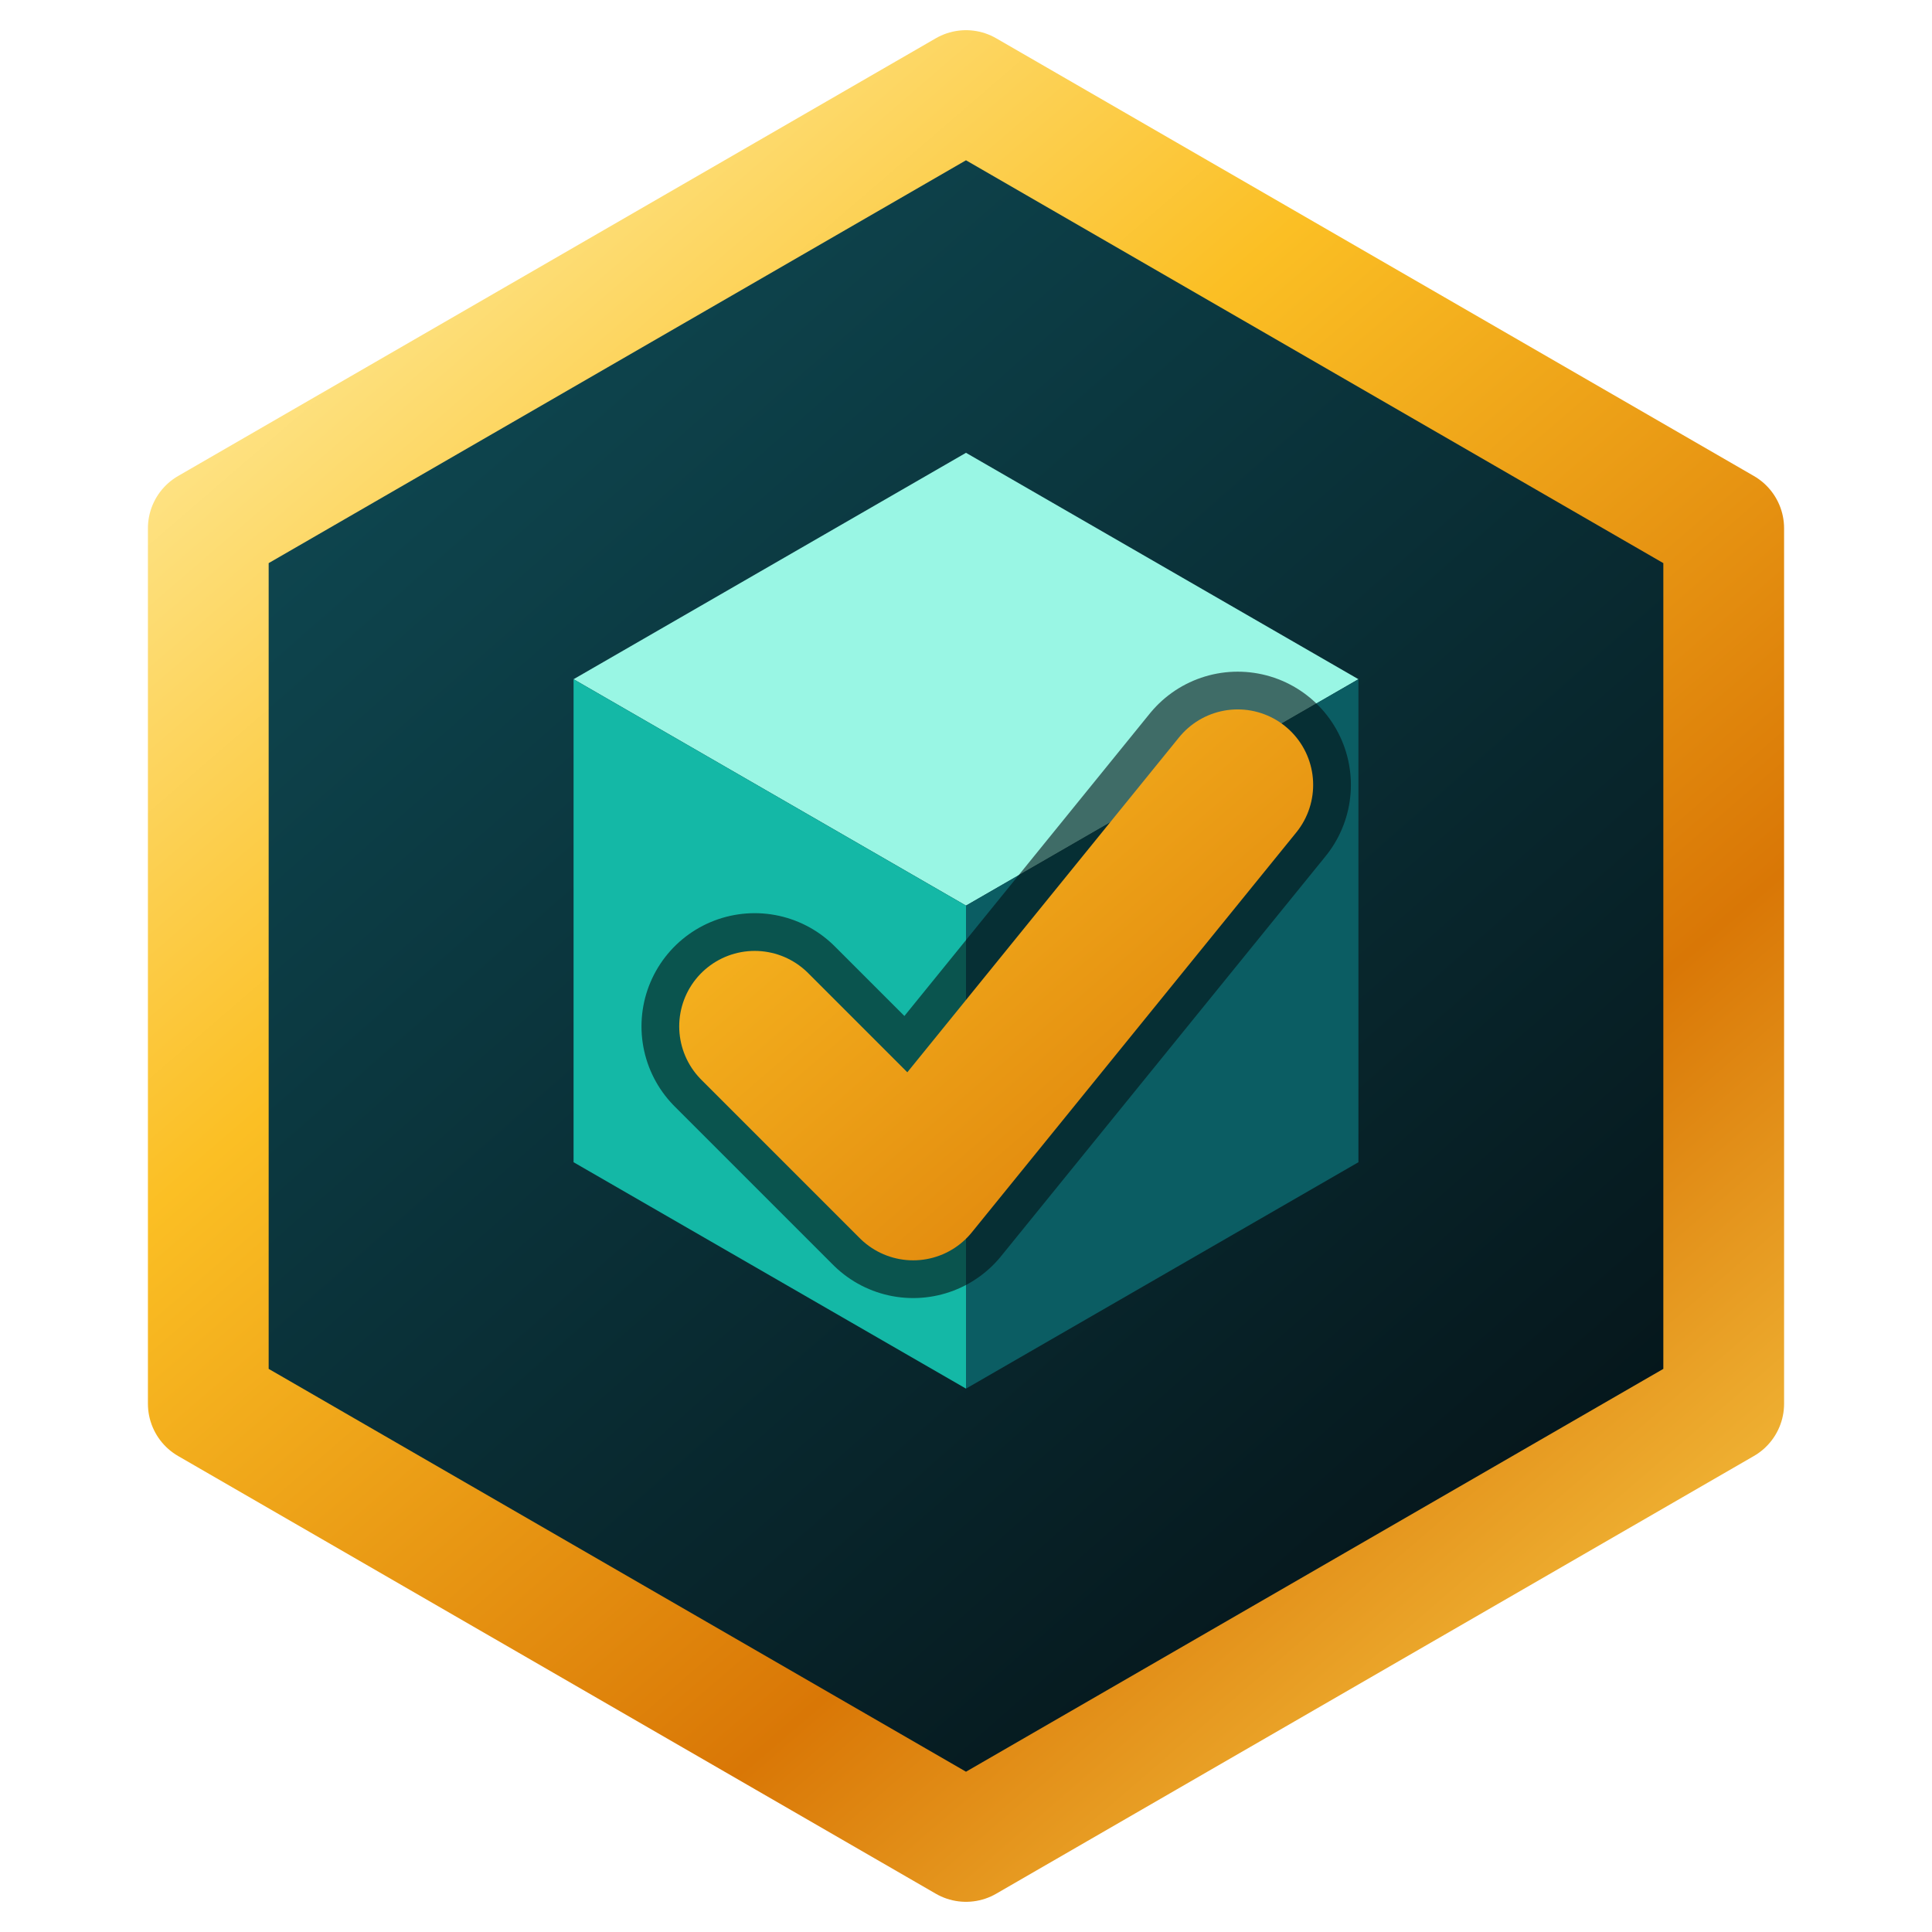
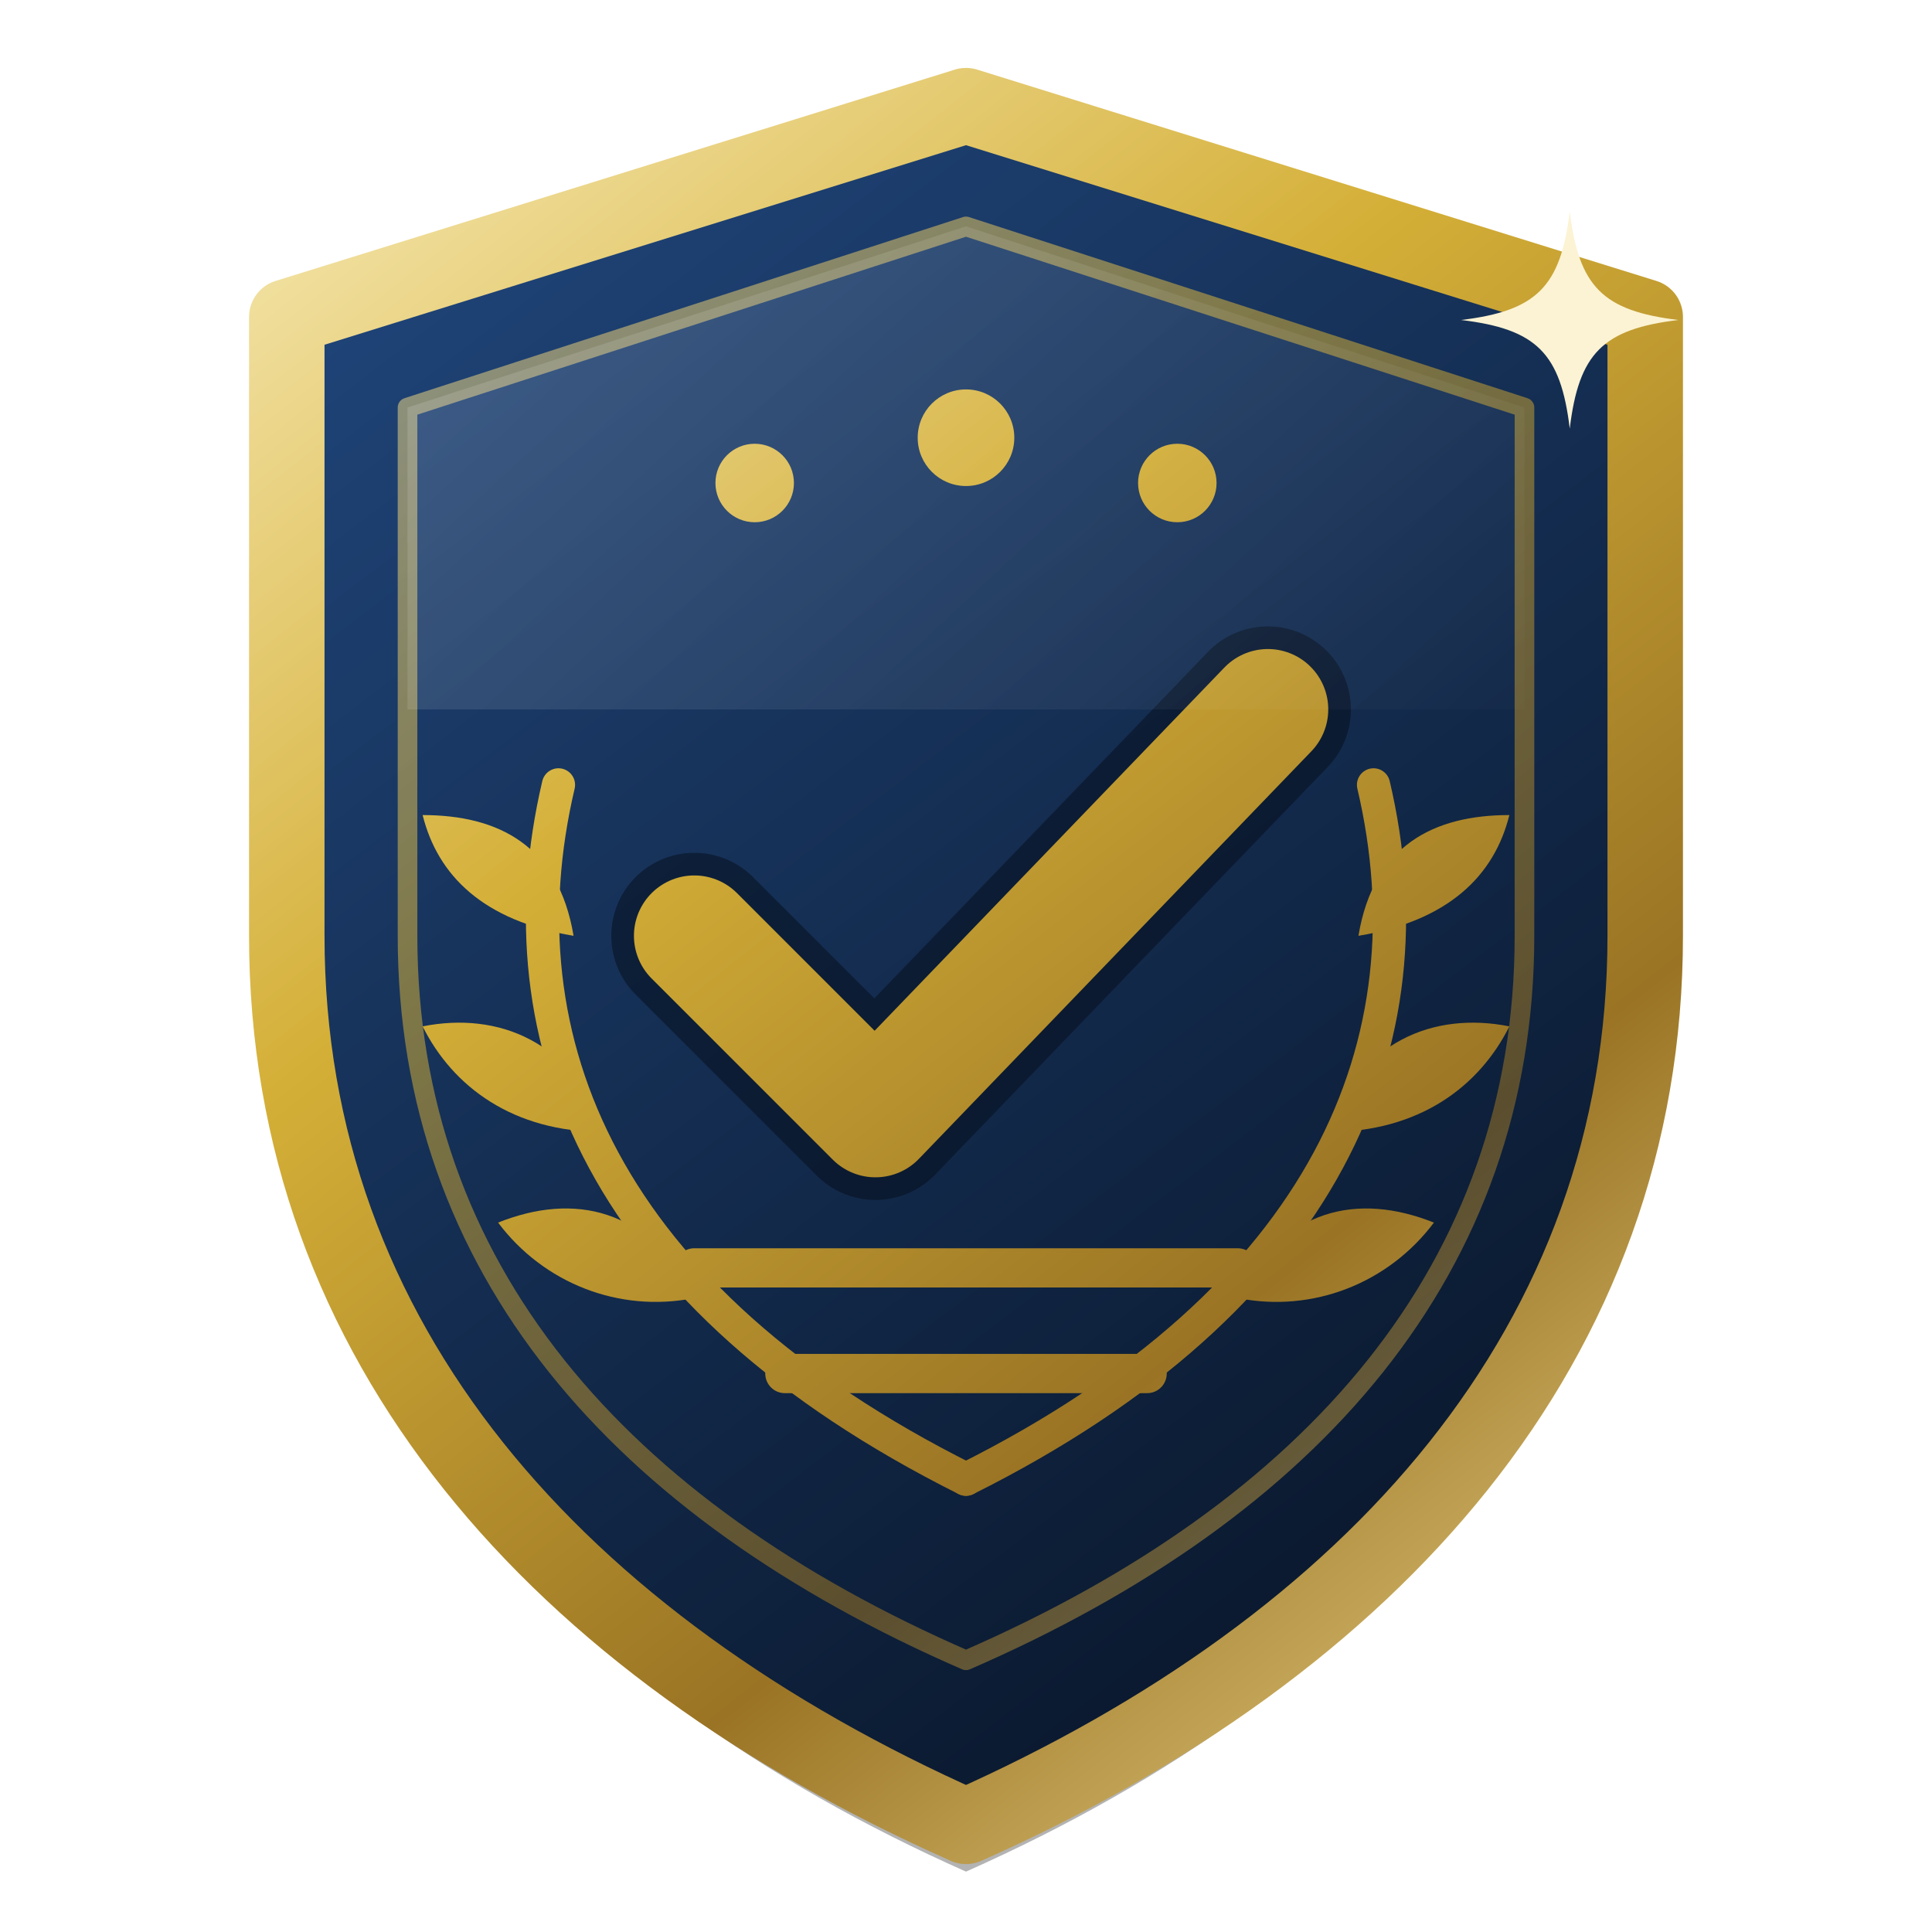
- <svg xmlns="http://www.w3.org/2000/svg" viewBox="0 0 128 128" fill="none">
+ <svg xmlns="http://www.w3.org/2000/svg" width="128" height="128" viewBox="0 0 128 128" fill="none">
  <defs>
-     <linearGradient id="g" x1="14" y1="6" x2="114" y2="122" gradientUnits="userSpaceOnUse">
-       <stop stop-color="#fff3b0" />
-       <stop offset="0.35" stop-color="#fbbf24" />
-       <stop offset="0.7" stop-color="#d97706" />
-       <stop offset="1" stop-color="#fcd34d" />
+     <linearGradient id="st-gold" x1="19" y1="7" x2="109" y2="121" gradientUnits="userSpaceOnUse">
+       <stop stop-color="#f6e8b1" />
+       <stop offset="0.35" stop-color="#d4af37" />
+       <stop offset="0.7" stop-color="#9a7424" />
+       <stop offset="1" stop-color="#ecd58a" />
    </linearGradient>
-     <linearGradient id="c" x1="20" y1="14" x2="108" y2="114" gradientUnits="userSpaceOnUse">
-       <stop stop-color="#0f4c56" />
-       <stop offset="1" stop-color="#041014" />
+     <linearGradient id="st-crest" x1="27" y1="15" x2="101" y2="112" gradientUnits="userSpaceOnUse">
+       <stop stop-color="#1f4478" />
+       <stop offset="0.55" stop-color="#12294a" />
+       <stop offset="1" stop-color="#081426" />
+     </linearGradient>
+     <linearGradient id="st-gloss" x1="30" y1="12" x2="84" y2="70" gradientUnits="userSpaceOnUse">
+       <stop stop-color="#fff" stop-opacity="0.3" />
+       <stop offset="1" stop-color="#fff" stop-opacity="0" />
    </linearGradient>
  </defs>
-   <path d="M64 6 114.2 35v58L64 122 13.8 93V35L64 6Z" fill="url(#c)" stroke="url(#g)" stroke-width="8" stroke-linejoin="round" />
-   <path d="M64 30 90 45 64 60 38 45 64 30Z" fill="#99f6e4" />
-   <path d="M38 45 64 60V92L38 77V45Z" fill="#14b8a6" />
-   <path d="M90 45 64 60V92L90 77V45Z" fill="#0b5d63" />
-   <path d="m50 68 10.5 10.5L82 52" stroke="#041014" stroke-width="15" stroke-linecap="round" stroke-linejoin="round" opacity="0.6" />
-   <path d="m50 68 10.5 10.5L82 52" stroke="url(#g)" stroke-width="10" stroke-linecap="round" stroke-linejoin="round" />
+   <path d="M64 7 109 21v41c0 27-18 47-45 59C37 109 19 89 19 62V21L64 7Z" fill="#000" opacity="0.3" transform="translate(0 3)" />
+   <path d="M64 7 109 21v41c0 27-18 47-45 59C37 109 19 89 19 62V21L64 7Z" fill="url(#st-crest)" />
+   <path d="M64 7 109 21v41c0 27-18 47-45 59C37 109 19 89 19 62V21L64 7Z" stroke="url(#st-gold)" stroke-width="5" stroke-linejoin="round" />
+   <path d="M64 15 101 27v35c0 22-14 38-37 48C41 100 27 84 27 62V27L64 15Z" stroke="url(#st-gold)" stroke-opacity="0.55" stroke-width="1.3" stroke-linejoin="round" />
+   <g>
+     <circle cx="50" cy="32" r="2.6" fill="url(#st-gold)" />
+     <circle cx="64" cy="29" r="3.2" fill="url(#st-gold)" />
+     <circle cx="78" cy="32" r="2.6" fill="url(#st-gold)" />
+     <path d="M37 52c-4 17 3 34 27 46" stroke="url(#st-gold)" stroke-width="2.2" stroke-linecap="round" />
+     <path d="M91 52c4 17-3 34-27 46" stroke="url(#st-gold)" stroke-width="2.2" stroke-linecap="round" />
+     <path d="M38 62c-6-1-9-4-10-8 5 0 9 2 10 8ZM40 75c-6 0-10-3-12-7 5-1 10 1 12 7ZM46 86c-5 1-10-1-13-5 5-2 10-1 13 5Z" fill="url(#st-gold)" />
+     <path d="M90 62c6-1 9-4 10-8-5 0-9 2-10 8ZM88 75c6 0 10-3 12-7-5-1-10 1-12 7ZM82 86c5 1 10-1 13-5-5-2-10-1-13 5Z" fill="url(#st-gold)" />
+     <path d="M46 84h36M52 91h24" stroke="url(#st-gold)" stroke-width="2.6" stroke-linecap="round" />
+   </g>
+   <path d="m46 62 12 12 26-27" stroke="#040b18" stroke-width="11" stroke-linecap="round" stroke-linejoin="round" opacity="0.5" />
+   <path d="m46 62 12 12 26-27" stroke="url(#st-gold)" stroke-width="8" stroke-linecap="round" stroke-linejoin="round" />
+   <path d="M64 15 101 27v20L27 47V27L64 15Z" fill="url(#st-gloss)" opacity="0.5" />
+   <path d="M104 14c.6 5 2.2 6.6 7.2 7.2-5 .6-6.6 2.2-7.2 7.2-.6-5-2.2-6.6-7.2-7.2 5-.6 6.6-2.2 7.2-7.2Z" fill="#fbf3d3" />
</svg>
